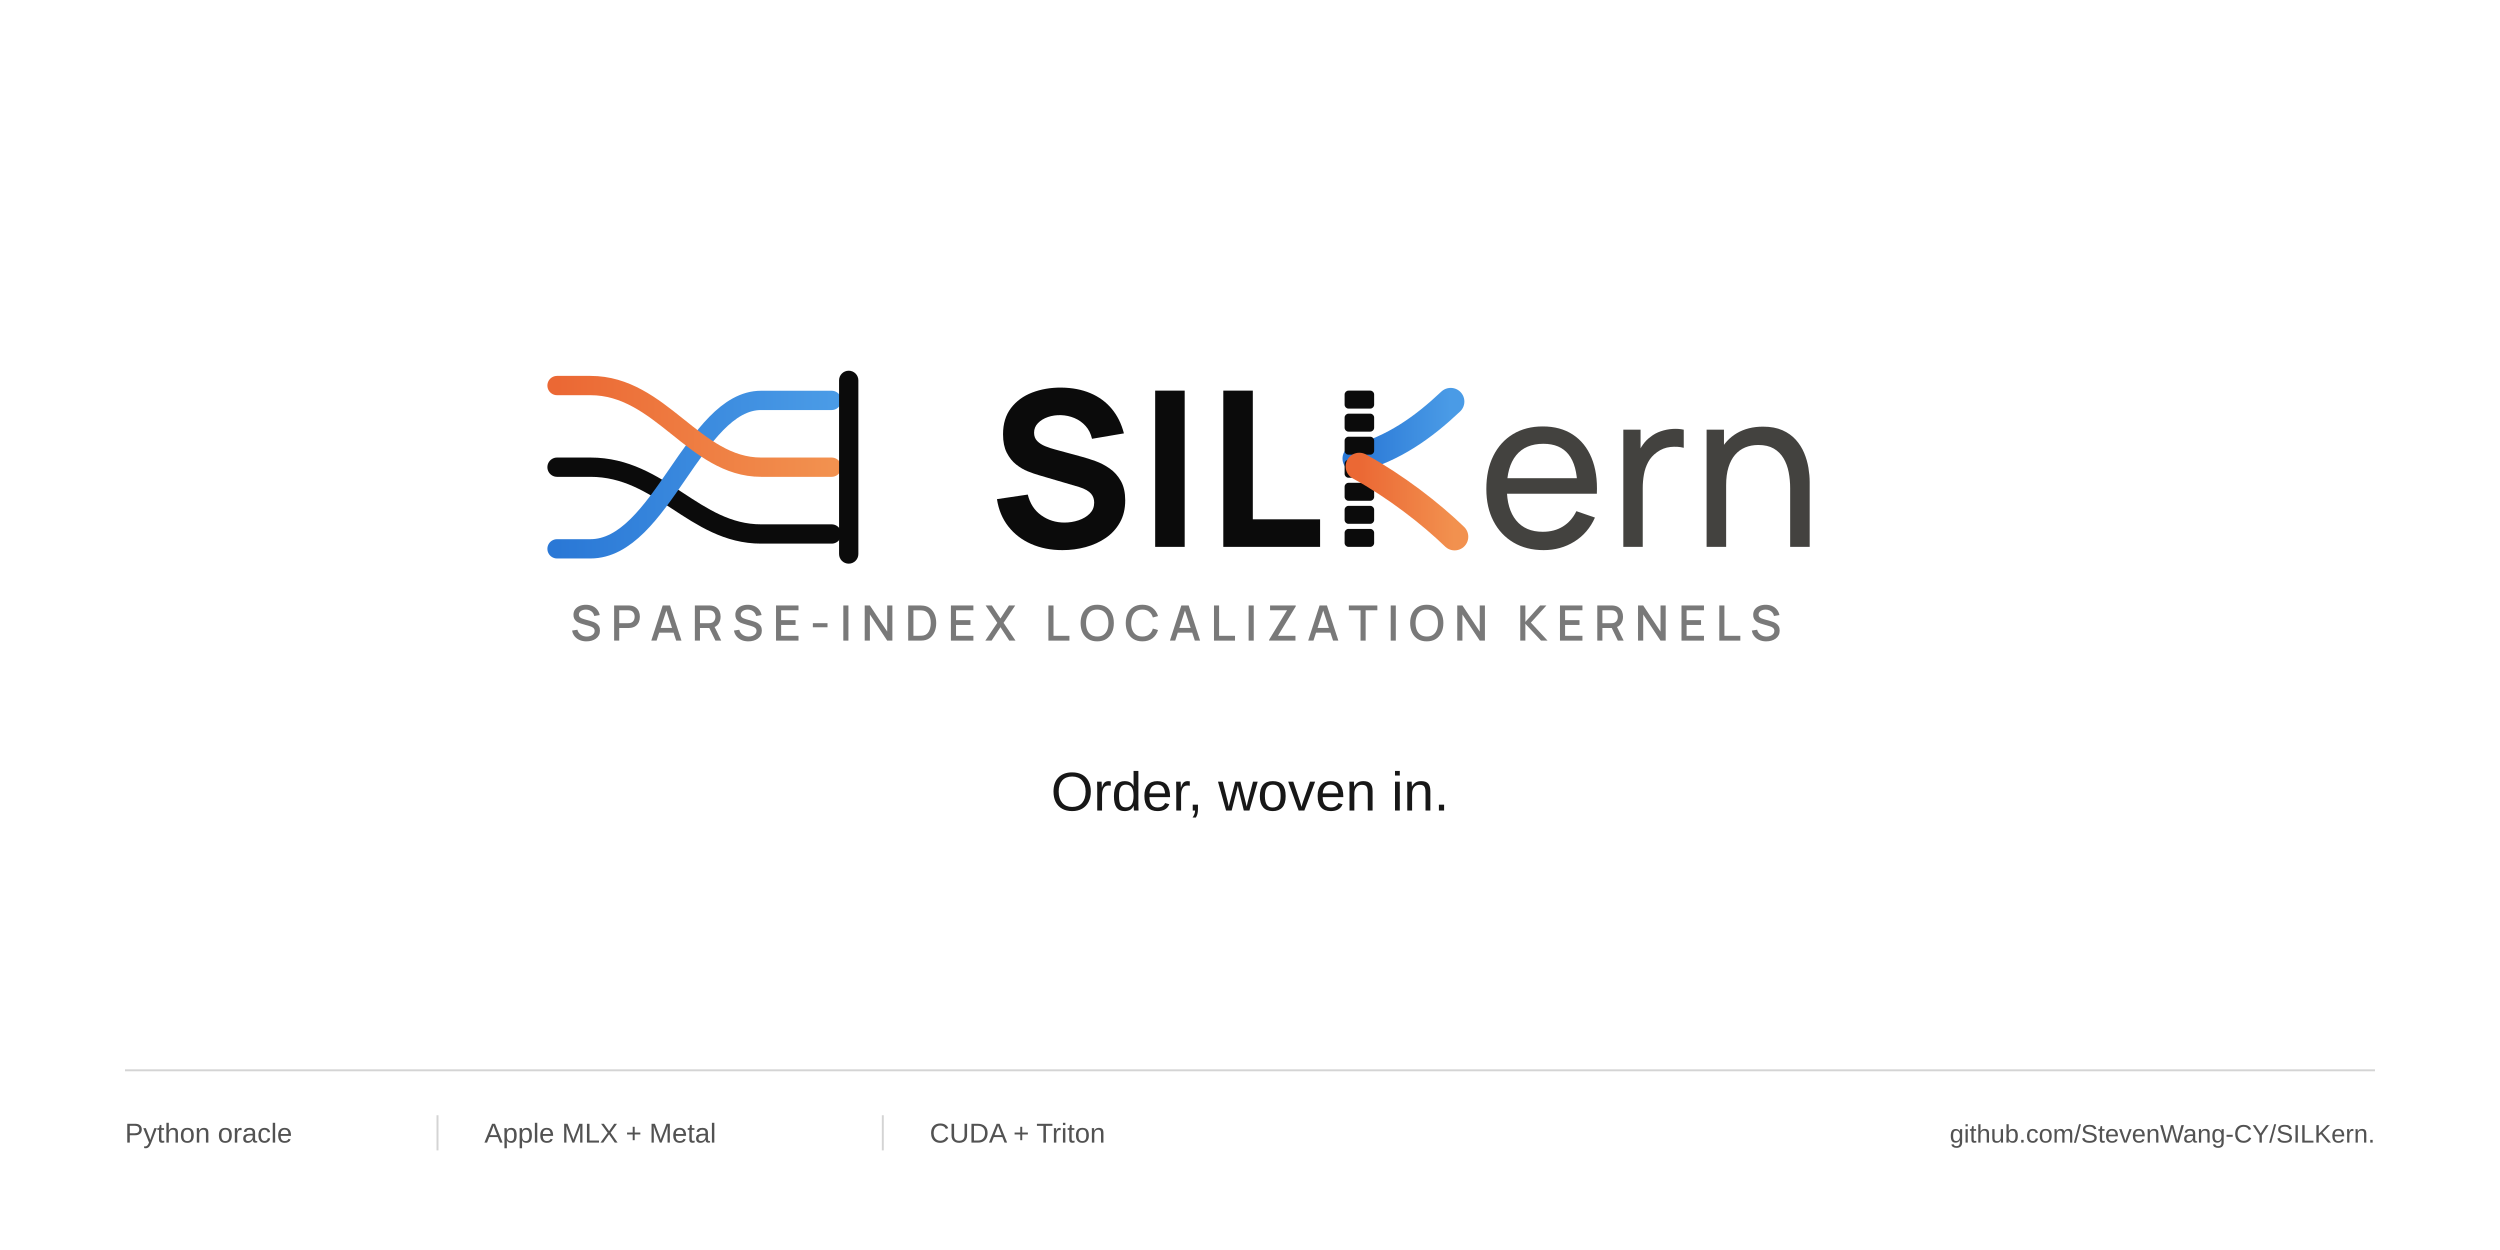
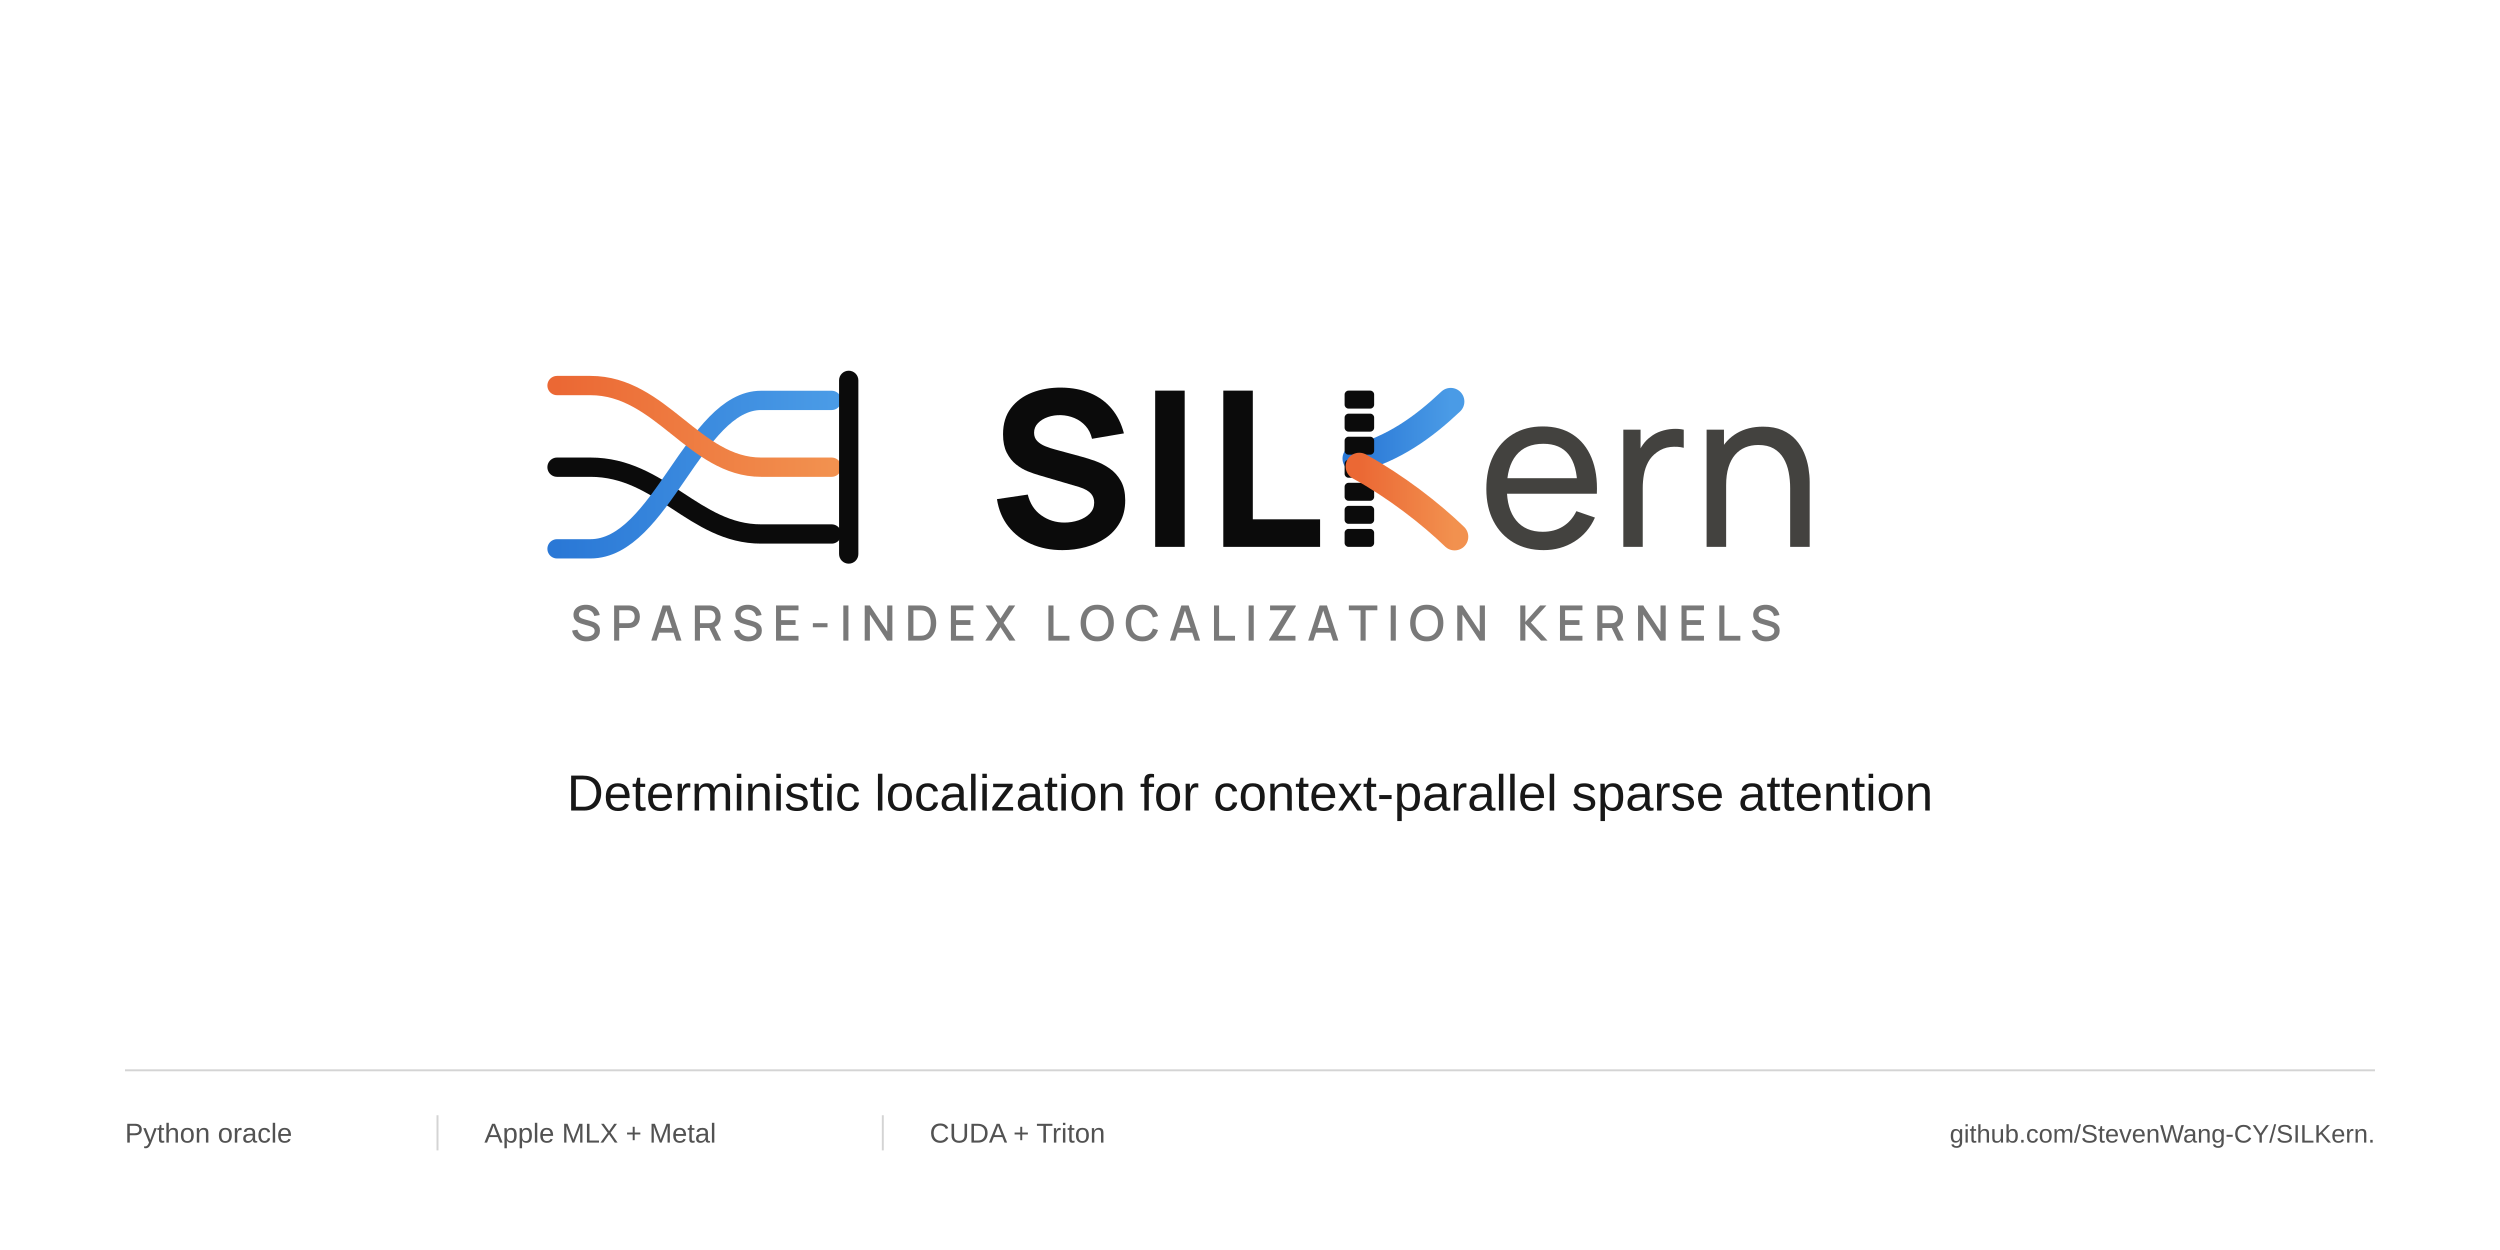
<svg xmlns="http://www.w3.org/2000/svg" viewBox="0 0 1280 640" width="1280" height="640" role="img" aria-label="SILKern: deterministic sparse-index localization. Python oracle, Apple MLX and Metal, and CUDA Triton. White background with restrained technical typography.">
  <defs>
    <linearGradient id="gBlue" x1="0" y1="0" x2="1" y2="0">
      <stop offset="0" stop-color="#2a78d6" />
      <stop offset="1" stop-color="#4a9be6" />
    </linearGradient>
    <linearGradient id="gOrange" x1="0" y1="0" x2="1" y2="0">
      <stop offset="0" stop-color="#eb6834" />
      <stop offset="1" stop-color="#f2914f" />
    </linearGradient>
    <style>
      .ink { fill: #0b0b0b; } .soft { fill: #43423f; } .sub { fill: #0b0b0b; fill-opacity: .55; }
      .inkS { stroke: #0b0b0b; }
      .thread { fill: none; stroke-width: 5.2; stroke-linecap: round; }
      .kblue  { fill: none; stroke: url(#gBlue);   stroke-width: 7; stroke-linecap: round; }
      .korange{ fill: none; stroke: url(#gOrange); stroke-width: 7; stroke-linecap: round; }
    </style>
  </defs>
  <rect width="1280" height="640" fill="#ffffff" />
  <g transform="translate(250,100) scale(2)">
    <g transform="translate(10,24) scale(0.95)">
      <path class="thread inkS draw" pathLength="100" d="M 8 48 H 17 C 36 48, 45 66, 63 66 H 82" />
      <path class="thread draw" pathLength="100" style="animation-delay:.1s" stroke="url(#gBlue)" d="M 8 70 H 17 C 36 70, 45 30, 63 30 H 82" />
      <path class="thread draw" pathLength="100" style="animation-delay:.2s" stroke="url(#gOrange)" d="M 8 26 H 17 C 36 26, 45 48, 63 48 H 82" />
      <rect class="ink" x="84" y="22" width="5.2" height="52" rx="2.6" />
    </g>
    <g transform="translate(128,90)">
      <g transform="translate(0.00,0) scale(0.027778,-0.027778)">
        <path class="ink" d="M684 -30Q524 -30 395.5 26.5Q267 83 184.5 188.5Q102 294 80 440L364 482Q394 358 488.0 291.0Q582 224 702 224Q769 224 832.0 245.0Q895 266 935.5 307.0Q976 348 976 408Q976 430 969.5 450.5Q963 471 948.0 489.0Q933 507 905.5 523.0Q878 539 836 552L462 662Q420 674 364.5 696.0Q309 718 257.0 759.0Q205 800 170.5 867.5Q136 935 136 1038Q136 1183 209.0 1279.0Q282 1375 404.0 1422.0Q526 1469 674 1468Q823 1466 940.0 1417.0Q1057 1368 1136.0 1274.5Q1215 1181 1250 1046L956 996Q940 1066 897.0 1114.0Q854 1162 794.5 1187.0Q735 1212 670 1214Q606 1216 549.5 1196.5Q493 1177 457.5 1140.0Q422 1103 422 1052Q422 1005 451.0 975.5Q480 946 524.0 928.0Q568 910 614 898L864 830Q920 815 988.0 790.5Q1056 766 1118.5 722.5Q1181 679 1221.5 608.0Q1262 537 1262 428Q1262 312 1213.5 225.5Q1165 139 1083.0 82.5Q1001 26 897.5 -2.0Q794 -30 684 -30Z" />
      </g>
      <g transform="translate(38.28,0) scale(0.027778,-0.027778)">
        <path class="ink" d="M160 0V1440H432V0Z" />
      </g>
      <g transform="translate(55.72,0) scale(0.027778,-0.027778)">
        <path class="ink" d="M160 0V1440H432V254H1052V0Z" />
      </g>
      <g transform="translate(86.78,0)">
        <path class="kblue draw" pathLength="100" style="animation-delay:.3s" d="M 31.6 -37.2 C 24.5 -30.5, 17 -25.2, 7.4 -22.6" />
        <rect class="ink" x="4.44" y="-40.0" width="7.56" height="4.6" rx="1.0" />
        <rect class="ink" x="4.44" y="-34.1" width="7.56" height="4.6" rx="1.0" />
        <rect class="ink" x="4.44" y="-28.2" width="7.56" height="4.6" rx="1.0" />
        <rect class="ink" x="4.44" y="-22.3" width="7.56" height="4.6" rx="1.0" />
        <rect class="ink" x="4.44" y="-16.4" width="7.56" height="4.6" rx="1.0" />
        <rect class="ink" x="4.44" y="-10.5" width="7.56" height="4.6" rx="1.0" />
        <rect class="ink" x="4.44" y="-4.6" width="7.56" height="4.6" rx="1.0" />
        <path class="korange draw" pathLength="100" style="animation-delay:.42s" d="M 8.2 -20.6 C 17.5 -15.5, 26.5 -8.5, 32.6 -2.6" />
      </g>
      <g transform="translate(125.28,0) scale(0.027778,-0.027778)">
        <path class="soft" d="M608 -30Q448.5 -30 330.0 40.25Q211.5 110.5 145.75 237.25Q80 364 80 533Q80 710 144.75 839.5Q209.5 969 326.25 1039.5Q443 1110 600 1110Q762.5 1110 877.0 1035.0Q991.5 960 1049.25 821.0Q1107 682 1098.5 490H919V554Q916 753 838.0 851.5Q760 950 606 950Q440.5 950 354.75 844.0Q269 738 269 540Q269 349 354.75 244.0Q440.5 139 600 139Q707 139 786.0 188.0Q865 237 910 329L1081 270Q1017.5 127 891.25 48.5Q765 -30 608 -30ZM209 490V633H1007V490Z" />
      </g>
      <g transform="translate(158.68,0) scale(0.027778,-0.027778)">
        <path class="soft" d="M140 0V1080H299V819L273 853Q292 903 322.5 945.0Q353 987 391 1014Q432.5 1047.5 485.75 1065.5Q539 1083.5 594.0 1087.0Q649 1090.5 697 1080V913Q641 927.5 573.75 920.5Q506.5 913.5 450 872Q397.5 834.5 369.25 781.75Q341 729 330.0 667.5Q319 606 319 542V0Z" />
      </g>
      <g transform="translate(180.03,0) scale(0.027778,-0.027778)">
        <path class="soft" d="M909 0V541Q909 617.5 895.25 688.5Q881.5 759.5 848.0 816.25Q814.5 873 758.0 906.0Q701.5 939 616 939Q549 939 494.25 916.25Q439.5 893.5 400.5 847.75Q361.5 802 340.25 732.5Q319 663 319 569L202 605Q202 761.5 258.5 874.25Q315 987 417.5 1047.5Q520 1108 659 1108Q763.5 1108 837.75 1075.0Q912 1042 961.0 987.25Q1010 932.5 1038.0 865.25Q1066 798 1077.5 728.25Q1089 658.5 1089 597V0ZM139 0V1080H299V791H319V0Z" />
      </g>
    </g>
    <g transform="translate(21,114)">
      <g transform="translate(0.00,0) scale(0.00625,-0.00625)">
        <path class="sub" d="M662.001 -30Q506.668 -30 382.167 23.5Q257.667 77 177.167 176.334Q96.667 275.668 73.334 412.668L290.671 446.002Q323.671 314.003 428.67 240.67Q533.67 167.337 674.002 167.337Q760.667 167.337 834 194.67Q907.333 222.003 951.666 273.502Q995.999 325.001 995.999 397.334Q995.999 436.333 982.666 466.332Q969.333 496.332 945.5 518.498Q921.667 540.665 888.334 557.331Q855.001 573.998 815.335 585.998L446.001 695.331Q392.002 710.998 336.168 736.664Q280.335 762.331 233.668 803.664Q187.001 844.997 158.167 906.664Q129.334 968.331 129.334 1055.999Q129.334 1189.333 197.834 1281.833Q266.334 1374.333 383.001 1421.833Q499.668 1469.333 644.668 1468.667Q791.002 1467.333 906.335 1417.333Q1021.669 1367.333 1098.169 1273.5Q1174.669 1179.667 1204.003 1047.333L979.999 1008.666Q964.665 1090.332 915.999 1148.831Q867.333 1207.331 796 1238.664Q724.667 1269.996 642.002 1271.33Q561.669 1272.663 495.503 1246.664Q429.337 1220.664 389.671 1173.998Q350.004 1127.332 350.004 1065.999Q350.004 1006 384.837 969.167Q419.67 932.334 471.337 910.834Q523.003 889.335 574.002 875.335L840.001 800.002Q890.002 786.335 953.669 762.835Q1017.336 739.335 1076.836 697.002Q1136.336 654.668 1175.169 585.501Q1214.003 516.335 1214.003 410.668Q1214.003 302.334 1170.003 219.667Q1126.002 137 1049.335 81.667Q972.668 26.333 873.001 -1.833Q773.335 -30 662.001 -30Z" />
      </g>
      <g transform="translate(10.34,0) scale(0.00625,-0.00625)">
        <path class="sub" d="M140 0V1440H722.002Q743.002 1440 774.002 1438.5Q805.002 1437 832.669 1432Q953.336 1413.333 1033.836 1350.166Q1114.336 1287 1154.17 1191.166Q1194.003 1095.333 1194.003 978.666Q1194.003 861.999 1153.836 766.165Q1113.67 670.332 1033.169 607.165Q952.669 543.998 832.669 525.332Q805.002 521.332 773.669 519.332Q742.335 517.332 722.002 517.332H349.337V0ZM349.337 714.668H714.001Q733.668 714.668 758.168 716.668Q782.668 718.668 804.668 724.002Q869.001 739.335 907.834 779.668Q946.666 820.001 963.999 872.834Q981.332 925.667 981.332 978.666Q981.332 1031.665 963.999 1084.498Q946.666 1137.33 907.834 1177.663Q869.001 1217.997 804.668 1233.33Q782.668 1238.997 758.168 1240.83Q733.668 1242.663 714.001 1242.663H349.337Z" />
      </g>
      <g transform="translate(20.48,0) scale(0.00625,-0.00625)">
        <path class="sub" d="M40 0 507.998 1440H808.671L1276.67 0H1059.999L628.668 1313.997H683.335L256.671 0ZM282.668 324.665V520.669H1034.668V324.665Z" />
      </g>
      <g transform="translate(31.01,0) scale(0.00625,-0.00625)">
        <path class="sub" d="M140 0V1440H722.002Q743.002 1440 774.002 1438.5Q805.002 1437 832.669 1432Q953.336 1413.333 1033.836 1350.166Q1114.336 1287 1154.17 1191.166Q1194.003 1095.333 1194.003 978.666Q1194.003 806.665 1106.003 682.332Q1018.003 557.998 842.002 527.331L756.666 517.332H349.337V0ZM981.998 0 697.998 586 908.669 640 1220.669 0ZM349.337 714.668H714.001Q733.668 714.668 758.168 716.668Q782.668 718.668 804.668 724.002Q869.001 739.335 907.834 779.668Q946.666 820.001 963.999 872.834Q981.332 925.667 981.332 978.666Q981.332 1031.665 963.999 1084.498Q946.666 1137.33 907.834 1177.663Q869.001 1217.997 804.668 1233.33Q782.668 1238.997 758.168 1240.83Q733.668 1242.663 714.001 1242.663H349.337Z" />
      </g>
      <g transform="translate(41.44,0) scale(0.00625,-0.00625)">
        <path class="sub" d="M662.001 -30Q506.668 -30 382.167 23.5Q257.667 77 177.167 176.334Q96.667 275.668 73.334 412.668L290.671 446.002Q323.671 314.003 428.67 240.67Q533.67 167.337 674.002 167.337Q760.667 167.337 834 194.67Q907.333 222.003 951.666 273.502Q995.999 325.001 995.999 397.334Q995.999 436.333 982.666 466.332Q969.333 496.332 945.5 518.498Q921.667 540.665 888.334 557.331Q855.001 573.998 815.335 585.998L446.001 695.331Q392.002 710.998 336.168 736.664Q280.335 762.331 233.668 803.664Q187.001 844.997 158.167 906.664Q129.334 968.331 129.334 1055.999Q129.334 1189.333 197.834 1281.833Q266.334 1374.333 383.001 1421.833Q499.668 1469.333 644.668 1468.667Q791.002 1467.333 906.335 1417.333Q1021.669 1367.333 1098.169 1273.5Q1174.669 1179.667 1204.003 1047.333L979.999 1008.666Q964.665 1090.332 915.999 1148.831Q867.333 1207.331 796 1238.664Q724.667 1269.996 642.002 1271.33Q561.669 1272.663 495.503 1246.664Q429.337 1220.664 389.671 1173.998Q350.004 1127.332 350.004 1065.999Q350.004 1006 384.837 969.167Q419.67 932.334 471.337 910.834Q523.003 889.335 574.002 875.335L840.001 800.002Q890.002 786.335 953.669 762.835Q1017.336 739.335 1076.836 697.002Q1136.336 654.668 1175.169 585.501Q1214.003 516.335 1214.003 410.668Q1214.003 302.334 1170.003 219.667Q1126.002 137 1049.335 81.667Q972.668 26.333 873.001 -1.833Q773.335 -30 662.001 -30Z" />
      </g>
      <g transform="translate(51.79,0) scale(0.00625,-0.00625)">
        <path class="sub" d="M140 0V1440H1060.001V1242.663H349.337V839.336H940.001V641.999H349.337V197.337H1060.001V0Z" />
      </g>
      <g transform="translate(61.34,0) scale(0.00625,-0.00625)">
        <path class="sub" d="M120 546.665V714.668H720V546.665Z" />
      </g>
      <g transform="translate(68.89,0) scale(0.00625,-0.00625)">
        <path class="sub" d="M160 0V1440H369.337V0Z" />
      </g>
      <g transform="translate(74.49,0) scale(0.00625,-0.00625)">
        <path class="sub" d="M140 0V1440H352.004L1061.332 370.007V1440H1273.336V0H1061.332L352.004 1070.66V0Z" />
      </g>
      <g transform="translate(85.62,0) scale(0.00625,-0.00625)">
        <path class="sub" d="M140 0V1440H591.334Q611.334 1440 665.667 1439.0Q720.001 1438 770 1431.333Q939.001 1409.667 1054.501 1310Q1170.001 1210.333 1229.002 1056.833Q1288.002 903.333 1288.002 720Q1288.002 536.333 1229.002 382.833Q1170.001 229.333 1054.501 129.833Q939.001 30.333 770 8.667Q720.334 2.333 665.501 1.167Q610.667 0 591.334 0ZM354.004 198.67H591.334Q625.334 198.67 672.167 200.67Q719 202.67 754.667 209.337Q864.666 230.003 933.166 304.503Q1001.665 379.003 1033.831 487.835Q1065.998 596.668 1065.998 720Q1065.998 846.666 1033.165 955.498Q1000.332 1064.331 931.499 1137.497Q862.666 1210.663 754.667 1230.663Q719 1237.997 671.667 1239.663Q624.334 1241.33 591.334 1241.33H354.004Z" />
      </g>
      <g transform="translate(96.56,0) scale(0.00625,-0.00625)">
        <path class="sub" d="M140 0V1440H1060.001V1242.663H349.337V839.336H940.001V641.999H349.337V197.337H1060.001V0Z" />
      </g>
      <g transform="translate(106.11,0) scale(0.00625,-0.00625)">
        <path class="sub" d="M20 0 511.333 728.667 33.333 1440H289.338L640.002 906.003L988.666 1440H1246.004L768.005 728.667L1258.004 0H1001.999L640.002 550.663L277.338 0Z" />
      </g>
      <g transform="translate(121.39,0) scale(0.00625,-0.00625)">
        <path class="sub" d="M160 0V1440H369.337V197.337H1021.335V0Z" />
      </g>
      <g transform="translate(130.26,0) scale(0.00625,-0.00625)">
        <path class="sub" d="M740.668 -30Q525.001 -30 372.834 64.667Q220.667 159.333 140.334 328.333Q60 497.333 60 720Q60 942.667 140.334 1111.667Q220.667 1280.667 372.834 1375.333Q525.001 1470 740.668 1470Q956.334 1470 1108.501 1375.333Q1260.668 1280.667 1341.002 1111.667Q1421.335 942.667 1421.335 720Q1421.335 497.333 1341.002 328.333Q1260.668 159.333 1108.501 64.667Q956.334 -30 740.668 -30ZM740.668 168.67Q893.667 167.337 995.499 236.503Q1097.332 305.669 1148.332 430.335Q1199.331 555.001 1199.331 720Q1199.331 884.999 1148.332 1008.498Q1097.332 1131.997 995.499 1200.997Q893.667 1269.996 740.668 1271.33Q587.669 1272.663 486.169 1203.664Q384.67 1134.664 333.67 1009.832Q282.671 884.999 282.004 720Q281.337 555.001 332.337 431.668Q383.337 308.336 485.503 239.17Q587.669 170.004 740.668 168.67Z" />
      </g>
      <g transform="translate(141.82,0) scale(0.00625,-0.00625)">
        <path class="sub" d="M740.668 -30Q525.001 -30 372.834 64.667Q220.667 159.333 140.334 328.333Q60 497.333 60 720Q60 942.667 140.334 1111.667Q220.667 1280.667 372.834 1375.333Q525.001 1470 740.668 1470Q990.001 1470 1153.668 1344.167Q1317.335 1218.334 1381.335 1005.334L1169.331 947.999Q1126.665 1098.998 1019.499 1185.164Q912.333 1271.33 740.668 1271.33Q587.669 1271.33 485.836 1202.33Q384.003 1133.331 332.67 1009.165Q281.337 884.999 280.671 720Q280.004 555.001 331.337 431.002Q382.67 307.003 485.169 237.836Q587.669 168.67 740.668 168.67Q912.333 168.67 1019.499 255.336Q1126.665 342.002 1169.331 492.001L1381.335 434.666Q1317.335 221.666 1153.668 95.833Q990.001 -30 740.668 -30Z" />
      </g>
      <g transform="translate(153.25,0) scale(0.00625,-0.00625)">
        <path class="sub" d="M40 0 507.998 1440H808.671L1276.67 0H1059.999L628.668 1313.997H683.335L256.671 0ZM282.668 324.665V520.669H1034.668V324.665Z" />
      </g>
      <g transform="translate(163.78,0) scale(0.00625,-0.00625)">
        <path class="sub" d="M160 0V1440H369.337V197.337H1021.335V0Z" />
      </g>
      <g transform="translate(172.65,0) scale(0.00625,-0.00625)">
        <path class="sub" d="M160 0V1440H369.337V0Z" />
      </g>
      <g transform="translate(178.26,0) scale(0.00625,-0.00625)">
        <path class="sub" d="M100 0V32.667L835.33 1242.663H140.001V1440H1194.004V1406L462.674 198.004H1180.67V0Z" />
      </g>
      <g transform="translate(188.64,0) scale(0.00625,-0.00625)">
        <path class="sub" d="M40 0 507.998 1440H808.671L1276.67 0H1059.999L628.668 1313.997H683.335L256.671 0ZM282.668 324.665V520.669H1034.668V324.665Z" />
      </g>
      <g transform="translate(199.18,0) scale(0.00625,-0.00625)">
        <path class="sub" d="M498.665 0V1242.663H20V1440H1186.667V1242.663H708.002V0Z" />
      </g>
      <g transform="translate(209.02,0) scale(0.00625,-0.00625)">
        <path class="sub" d="M160 0V1440H369.337V0Z" />
      </g>
      <g transform="translate(214.62,0) scale(0.00625,-0.00625)">
        <path class="sub" d="M740.668 -30Q525.001 -30 372.834 64.667Q220.667 159.333 140.334 328.333Q60 497.333 60 720Q60 942.667 140.334 1111.667Q220.667 1280.667 372.834 1375.333Q525.001 1470 740.668 1470Q956.334 1470 1108.501 1375.333Q1260.668 1280.667 1341.002 1111.667Q1421.335 942.667 1421.335 720Q1421.335 497.333 1341.002 328.333Q1260.668 159.333 1108.501 64.667Q956.334 -30 740.668 -30ZM740.668 168.67Q893.667 167.337 995.499 236.503Q1097.332 305.669 1148.332 430.335Q1199.331 555.001 1199.331 720Q1199.331 884.999 1148.332 1008.498Q1097.332 1131.997 995.499 1200.997Q893.667 1269.996 740.668 1271.33Q587.669 1272.663 486.169 1203.664Q384.67 1134.664 333.67 1009.832Q282.671 884.999 282.004 720Q281.337 555.001 332.337 431.668Q383.337 308.336 485.503 239.17Q587.669 170.004 740.668 168.67Z" />
      </g>
      <g transform="translate(226.18,0) scale(0.00625,-0.00625)">
        <path class="sub" d="M140 0V1440H352.004L1061.332 370.007V1440H1273.336V0H1061.332L352.004 1070.66V0Z" />
      </g>
      <g transform="translate(242.31,0) scale(0.00625,-0.00625)">
        <path class="sub" d="M140 0V1440H349.337V768L952 1440H1212.005L575.34 737.333L1258.671 0H990.666L349.337 687.998V0Z" />
      </g>
      <g transform="translate(252.48,0) scale(0.00625,-0.00625)">
        <path class="sub" d="M140 0V1440H1060.001V1242.663H349.337V839.336H940.001V641.999H349.337V197.337H1060.001V0Z" />
      </g>
      <g transform="translate(262.03,0) scale(0.00625,-0.00625)">
        <path class="sub" d="M140 0V1440H722.002Q743.002 1440 774.002 1438.5Q805.002 1437 832.669 1432Q953.336 1413.333 1033.836 1350.166Q1114.336 1287 1154.17 1191.166Q1194.003 1095.333 1194.003 978.666Q1194.003 806.665 1106.003 682.332Q1018.003 557.998 842.002 527.331L756.666 517.332H349.337V0ZM981.998 0 697.998 586 908.669 640 1220.669 0ZM349.337 714.668H714.001Q733.668 714.668 758.168 716.668Q782.668 718.668 804.668 724.002Q869.001 739.335 907.834 779.668Q946.666 820.001 963.999 872.834Q981.332 925.667 981.332 978.666Q981.332 1031.665 963.999 1084.498Q946.666 1137.33 907.834 1177.663Q869.001 1217.997 804.668 1233.33Q782.668 1238.997 758.168 1240.83Q733.668 1242.663 714.001 1242.663H349.337Z" />
      </g>
      <g transform="translate(272.46,0) scale(0.00625,-0.00625)">
        <path class="sub" d="M140 0V1440H352.004L1061.332 370.007V1440H1273.336V0H1061.332L352.004 1070.66V0Z" />
      </g>
      <g transform="translate(283.59,0) scale(0.00625,-0.00625)">
        <path class="sub" d="M140 0V1440H1060.001V1242.663H349.337V839.336H940.001V641.999H349.337V197.337H1060.001V0Z" />
      </g>
      <g transform="translate(293.14,0) scale(0.00625,-0.00625)">
        <path class="sub" d="M160 0V1440H369.337V197.337H1021.335V0Z" />
      </g>
      <g transform="translate(302.01,0) scale(0.00625,-0.00625)">
        <path class="sub" d="M662.001 -30Q506.668 -30 382.167 23.5Q257.667 77 177.167 176.334Q96.667 275.668 73.334 412.668L290.671 446.002Q323.671 314.003 428.67 240.67Q533.67 167.337 674.002 167.337Q760.667 167.337 834 194.67Q907.333 222.003 951.666 273.502Q995.999 325.001 995.999 397.334Q995.999 436.333 982.666 466.332Q969.333 496.332 945.5 518.498Q921.667 540.665 888.334 557.331Q855.001 573.998 815.335 585.998L446.001 695.331Q392.002 710.998 336.168 736.664Q280.335 762.331 233.668 803.664Q187.001 844.997 158.167 906.664Q129.334 968.331 129.334 1055.999Q129.334 1189.333 197.834 1281.833Q266.334 1374.333 383.001 1421.833Q499.668 1469.333 644.668 1468.667Q791.002 1467.333 906.335 1417.333Q1021.669 1367.333 1098.169 1273.5Q1174.669 1179.667 1204.003 1047.333L979.999 1008.666Q964.665 1090.332 915.999 1148.831Q867.333 1207.331 796 1238.664Q724.667 1269.996 642.002 1271.33Q561.669 1272.663 495.503 1246.664Q429.337 1220.664 389.671 1173.998Q350.004 1127.332 350.004 1065.999Q350.004 1006 384.837 969.167Q419.67 932.334 471.337 910.834Q523.003 889.335 574.002 875.335L840.001 800.002Q890.002 786.335 953.669 762.835Q1017.336 739.335 1076.836 697.002Q1136.336 654.668 1175.169 585.501Q1214.003 516.335 1214.003 410.668Q1214.003 302.334 1170.003 219.667Q1126.002 137 1049.335 81.667Q972.668 26.333 873.001 -1.833Q773.335 -30 662.001 -30Z" />
      </g>
    </g>
  </g>
  <g font-family="Arial,Helvetica,sans-serif">
-     <text x="640" y="415" text-anchor="middle" fill="#171717" font-size="28" font-weight="500">Order, woven in.</text>
+     <text x="640" y="415" text-anchor="middle" fill="#171717" font-size="26" font-weight="500">Deterministic localization for context-parallel sparse attention</text>
    <path d="M64 548H1216" stroke="#d4d4d4" fill="none" />
    <g font-size="14" fill="#525252">
      <text x="64" y="585">Python oracle</text>
      <text x="248" y="585">Apple MLX + Metal</text>
      <text x="476" y="585">CUDA + Triton</text>
    </g>
    <path d="M224 571V589M452 571V589" stroke="#d4d4d4" />
    <text x="1216" y="585" text-anchor="end" fill="#525252" font-size="13">github.com/StevenWang-CY/SILKern.</text>
  </g>
</svg>
